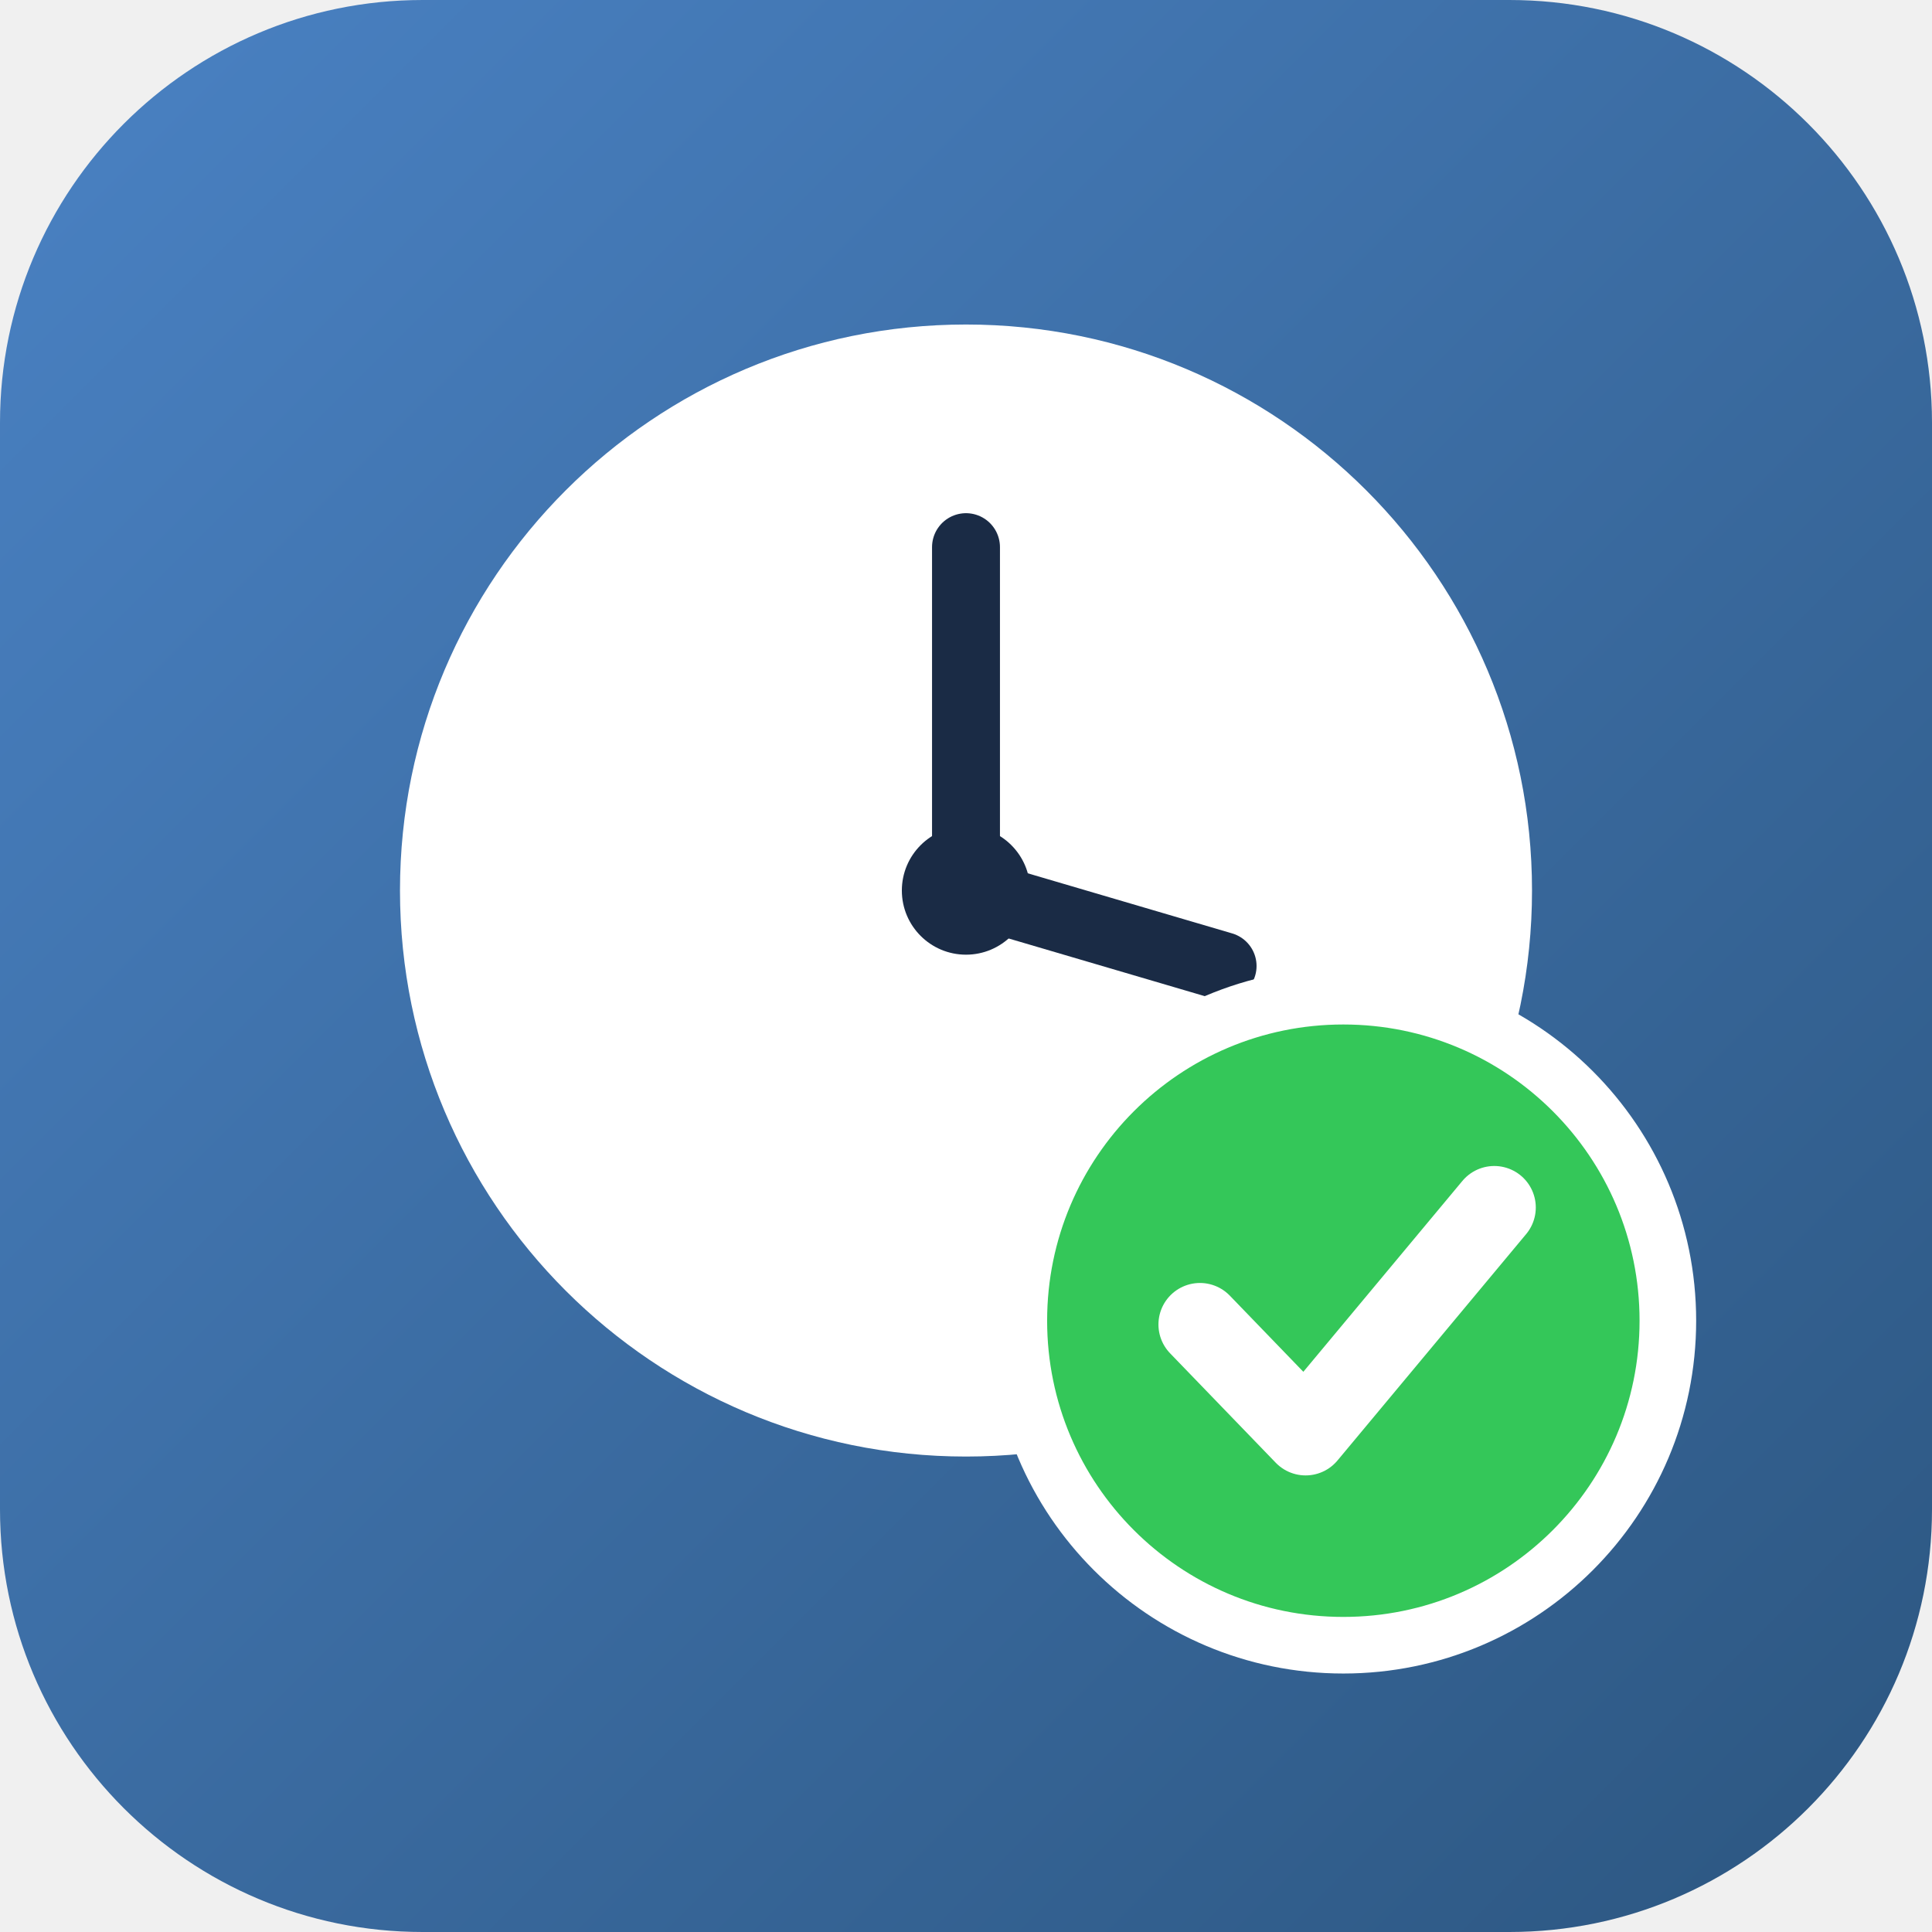
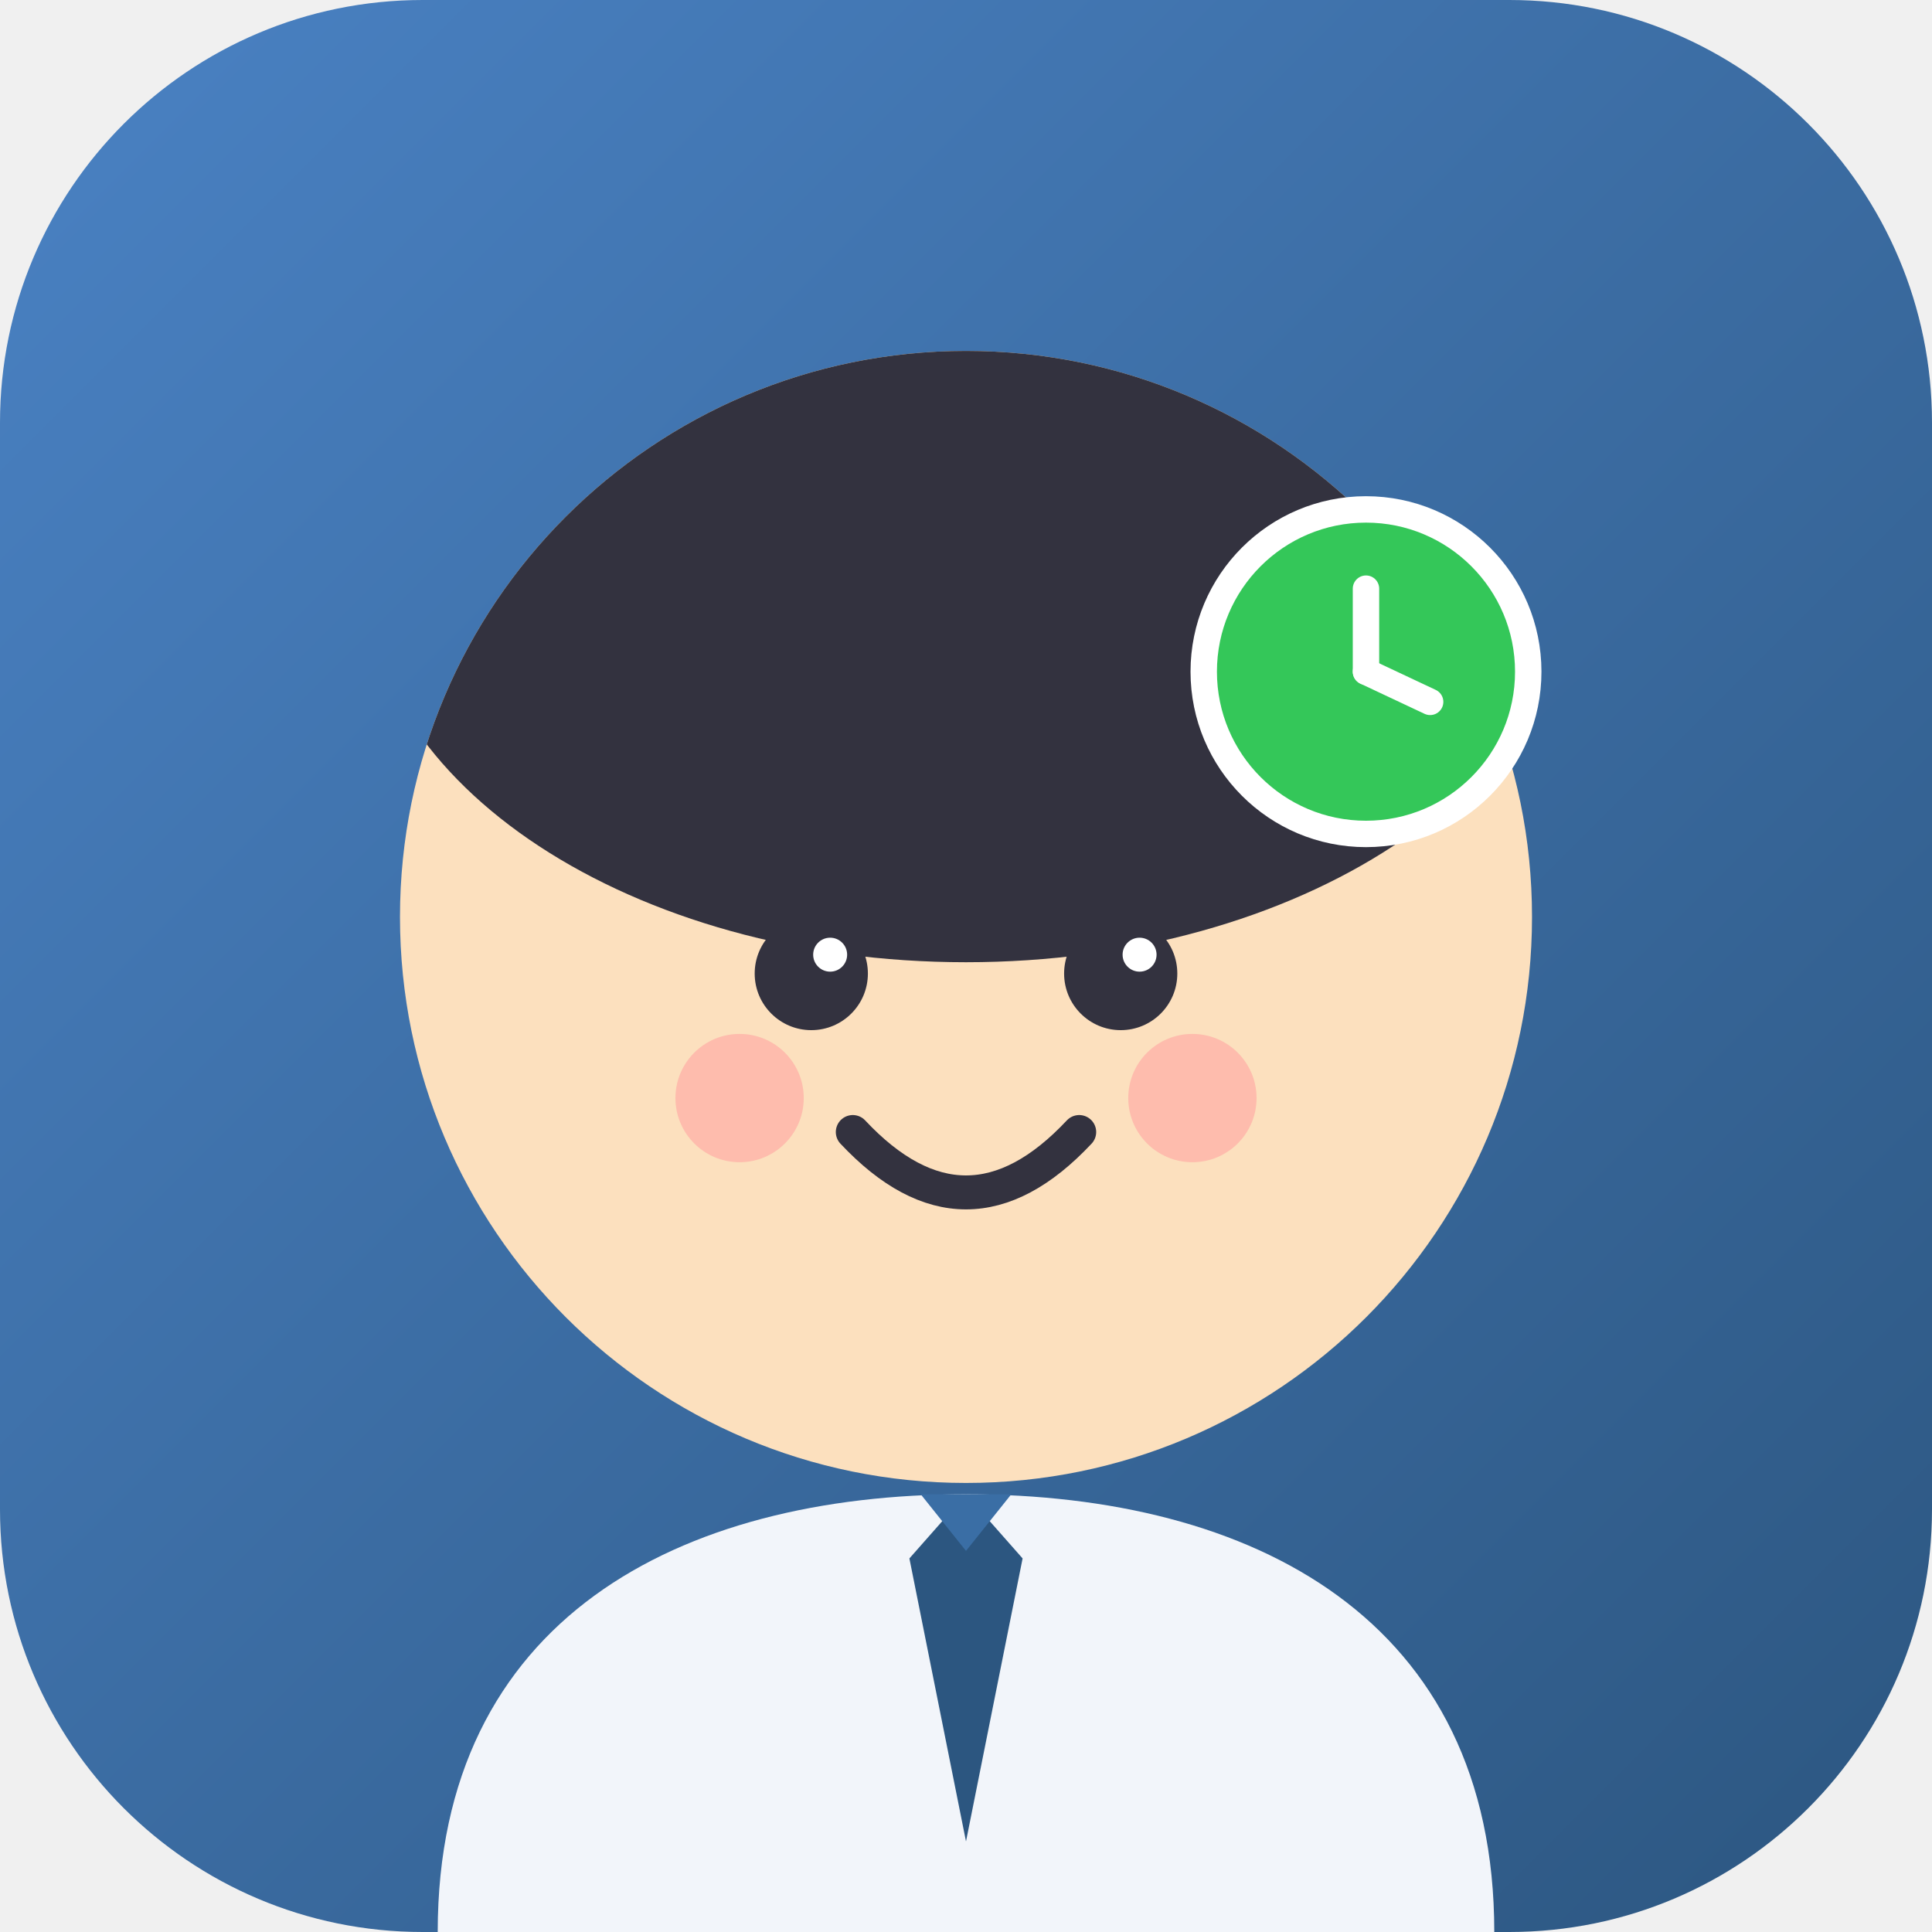
<svg xmlns="http://www.w3.org/2000/svg" width="1024" height="1024" viewBox="0 0 1024 1024">
  <defs>
    <linearGradient id="bg" x1="0" y1="0" x2="1" y2="1">
      <stop offset="0" stop-color="#4A82C4" />
      <stop offset="1" stop-color="#2C5680" />
    </linearGradient>
+     <clipPath id="head">
+       <circle cx="512" cy="486" r="300" />
+     </clipPath>
  </defs>
  <rect width="1024" height="1024" rx="224" fill="url(#bg)" />
-   <circle cx="512" cy="472" r="300" fill="#FFFFFF" />
-   <g stroke="#1A2B45" stroke-linecap="round" fill="none">
-     <line x1="512" y1="472" x2="512" y2="290" stroke-width="36" />
-     <line x1="512" y1="472" x2="648" y2="512" stroke-width="36" />
+   <path d="M232 1024 C232 858 360 792 512 792 C664 792 792 858 792 1024 Z" fill="#F2F5FA" />
+   <path d="M512 792 l-30 34 30 150 30 -150 Z" fill="#2C5680" />
+   <path d="M488 792 h48 l-24 30 Z" fill="#3A6EA5" />
+   <g clip-path="url(#head)">
+     <circle cx="512" cy="486" r="300" fill="#FCE0BE" />
+     <ellipse cx="512" cy="300" rx="320" ry="210" fill="#33323F" />
  </g>
-   <circle cx="512" cy="472" r="34" fill="#1A2B45" />
-   <circle cx="712" cy="700" r="172" fill="#34C759" stroke="#FFFFFF" stroke-width="30" />
-   <path d="M636 702 L692 760 L792 640" fill="none" stroke="#FFFFFF" stroke-width="44" stroke-linecap="round" stroke-linejoin="round" />
+   <path d="M398 452 q40 -22 86 -4" stroke="#33323F" stroke-width="18" stroke-linecap="round" fill="none" />
+   <path d="M540 448 q46 -18 86 4" stroke="#33323F" stroke-width="18" stroke-linecap="round" fill="none" />
+   <circle cx="430" cy="516" r="30" fill="#33323F" />
+   <circle cx="594" cy="516" r="30" fill="#33323F" />
+   <circle cx="440" cy="506" r="9" fill="#FFFFFF" />
+   <circle cx="604" cy="506" r="9" fill="#FFFFFF" />
+   <circle cx="392" cy="582" r="34" fill="#FF9E9E" opacity="0.55" />
+   <circle cx="632" cy="582" r="34" fill="#FF9E9E" opacity="0.55" />
+   <path d="M452 600 q60 64 120 0" stroke="#33323F" stroke-width="18" stroke-linecap="round" fill="none" />
+   <circle cx="724" cy="356" r="86" fill="#34C759" stroke="#FFFFFF" stroke-width="14" />
+   <g stroke="#FFFFFF" stroke-width="14" stroke-linecap="round">
+     <line x1="724" y1="356" x2="724" y2="312" />
+     <line x1="724" y1="356" x2="758" y2="372" />
+   </g>
</svg>
